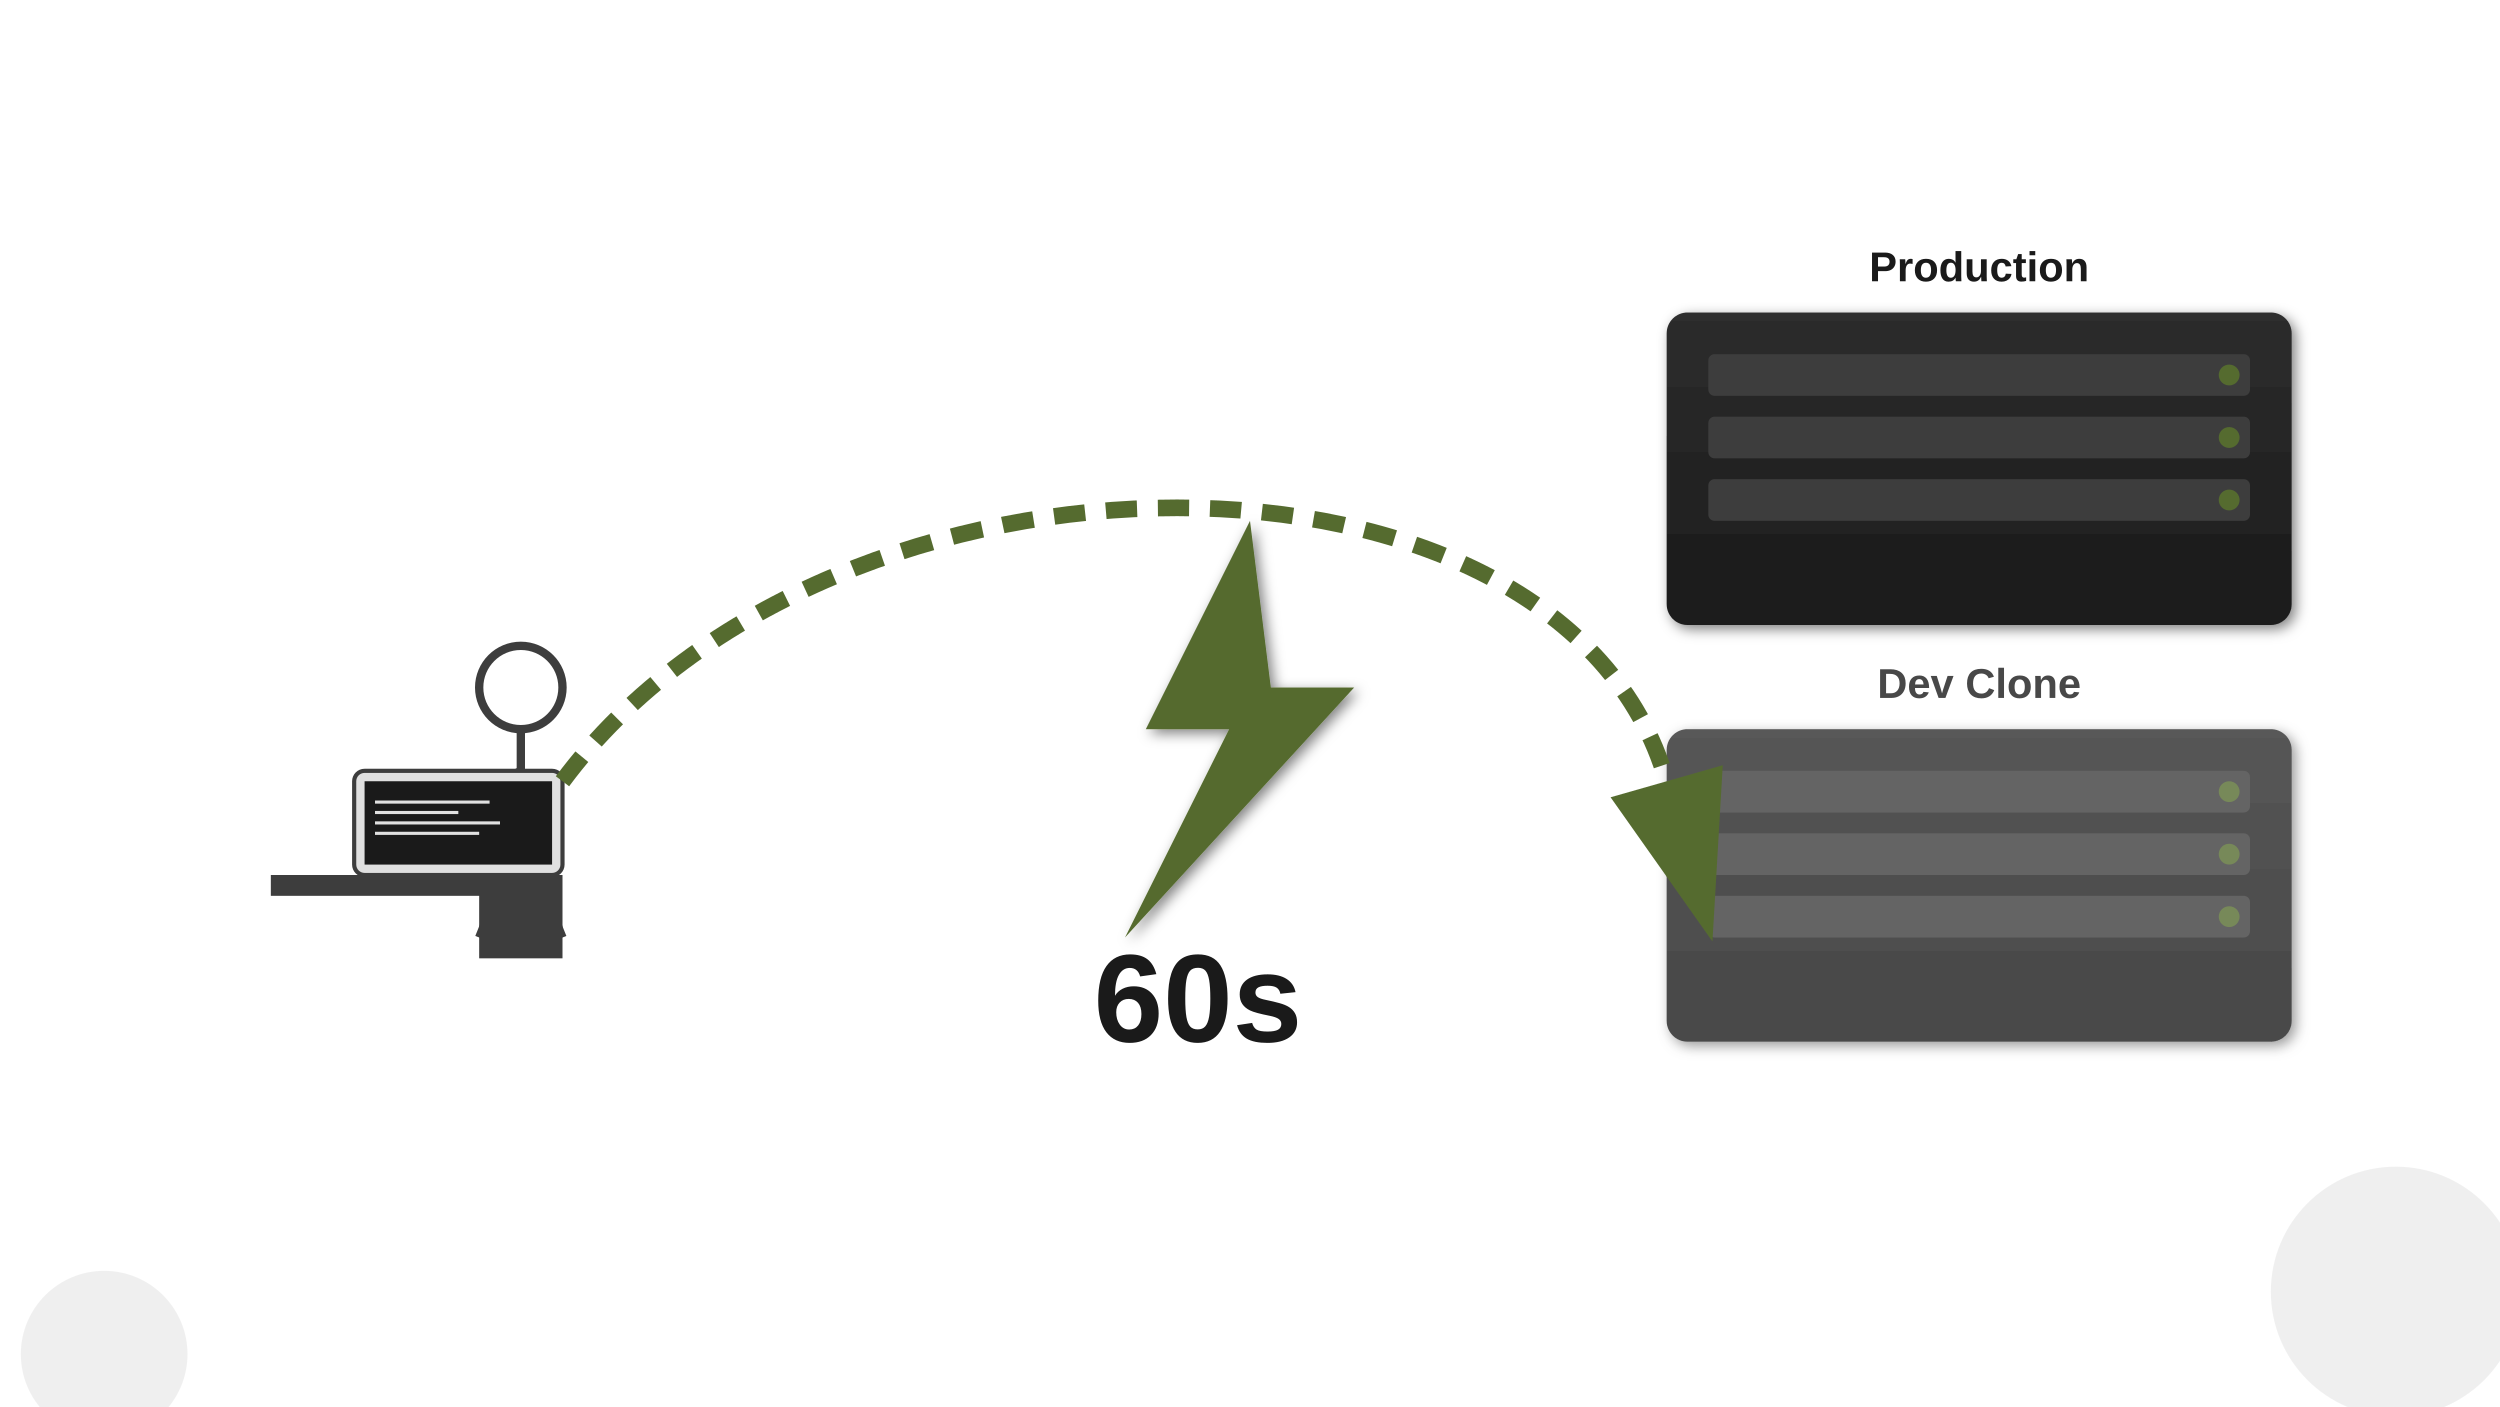
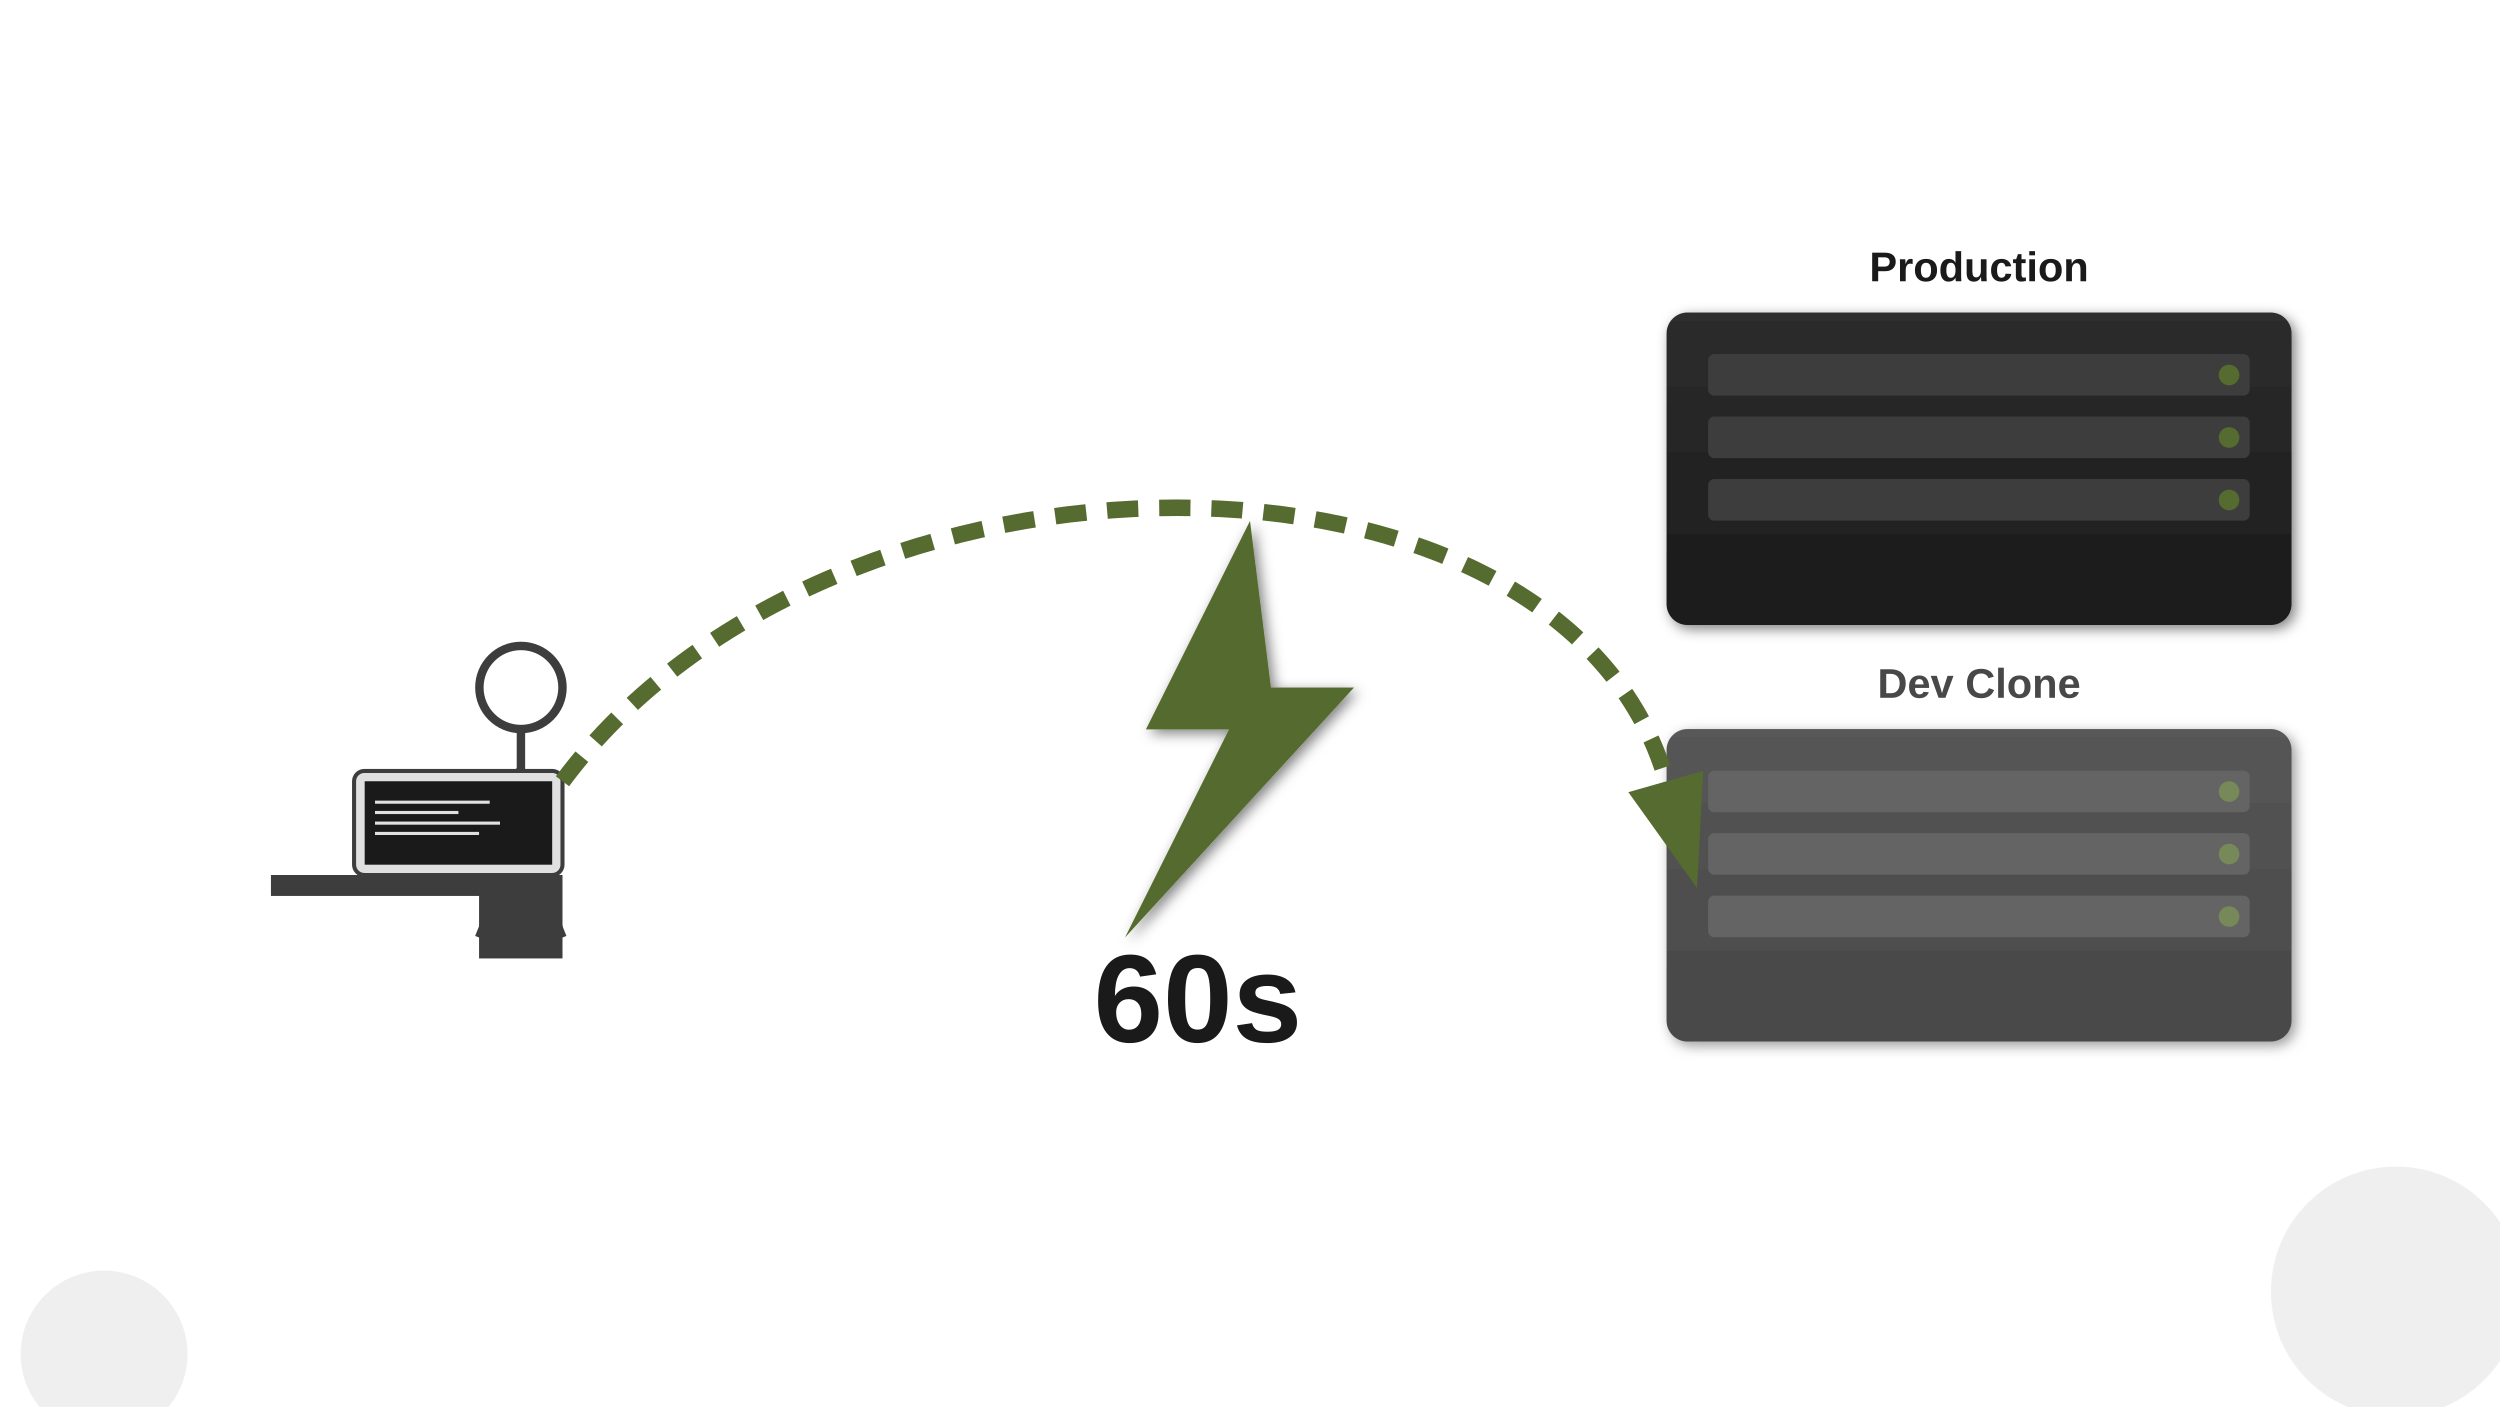
- <svg xmlns="http://www.w3.org/2000/svg" width="1200" height="675" viewBox="0 0 1200 675" style="background-color: #f5f5f5; font-family: 'Arial', sans-serif;">
+ <svg xmlns="http://www.w3.org/2000/svg" width="800" height="450" viewBox="0 0 800 450" style="background-color: #f5f5f5; font-family: 'Arial', sans-serif;">
  <defs>
    <filter id="dropShadow" x="-20%" y="-20%" width="140%" height="140%">
-       <feGaussianBlur in="SourceAlpha" stdDeviation="3" />
-       <feOffset dx="2" dy="2" result="offsetblur" />
+       <feGaussianBlur in="SourceAlpha" stdDeviation="2" />
+       <feOffset dx="1.3" dy="1.3" result="offsetblur" />
      <feComponentTransfer>
        <feFuncA type="linear" slope="0.5" />
      </feComponentTransfer>
      <feMerge>
        <feMergeNode />
        <feMergeNode in="SourceGraphic" />
      </feMerge>
    </filter>
    <linearGradient id="serverGradient" x1="0%" y1="0%" x2="0%" y2="100%">
      <stop offset="0%" style="stop-color:#2d2d2d;stop-opacity:1" />
      <stop offset="100%" style="stop-color:#1a1a1a;stop-opacity:1" />
    </linearGradient>
-     <marker id="arrowhead" markerWidth="10" markerHeight="7" refX="0" refY="3.5" orient="auto">
-       <polygon points="0 0, 10 3.5, 0 7" fill="#556b2f" />
+     <marker id="arrowhead" markerWidth="6.7" markerHeight="4.7" refX="0" refY="2.3" orient="auto">
+       <polygon points="0 0, 6.7 2.3, 0 4.7" fill="#556b2f" />
    </marker>
  </defs>
-   <circle cx="50" cy="650" r="40" fill="#e0e0e0" opacity="0.5" />
-   <circle cx="1150" cy="620" r="60" fill="#e0e0e0" opacity="0.5" />
-   <g id="developer" transform="translate(150, 400)">
-     <circle cx="100" cy="-70" r="20" fill="none" stroke="#3d3d3d" stroke-width="4" />
-     <line x1="100" y1="-50" x2="100" y2="0" stroke="#3d3d3d" stroke-width="4" />
-     <line x1="100" y1="-30" x2="60" y2="-10" stroke="#3d3d3d" stroke-width="4" />
-     <line x1="100" y1="0" x2="120" y2="50" stroke="#3d3d3d" stroke-width="4" />
-     <line x1="100" y1="0" x2="80" y2="50" stroke="#3d3d3d" stroke-width="4" />
-     <path d="M 120 60 L 80 60 L 80 20 L 120 20 Z" fill="#3d3d3d" />
-     <rect x="-20" y="20" width="120" height="10" fill="#3d3d3d" />
-     <rect x="20" y="-30" width="100" height="50" fill="#e0e0e0" stroke="#3d3d3d" stroke-width="2" rx="5" />
-     <rect x="25" y="-25" width="90" height="40" fill="#1a1a1a" />
-     <path d="M 30 0 L 80 0 M 30 -5 L 90 -5 M 30 -10 L 70 -10 M 30 -15 L 85 -15" stroke="#e0e0e0" stroke-width="1.5" />
+   <circle cx="33.3" cy="433.3" r="26.7" fill="#e0e0e0" opacity="0.5" />
+   <circle cx="766.7" cy="413.3" r="40" fill="#e0e0e0" opacity="0.5" />
+   <g id="developer" transform="translate(100, 266.7)">
+     <circle cx="66.7" cy="-46.7" r="13.3" fill="none" stroke="#3d3d3d" stroke-width="2.7" />
+     <line x1="66.7" y1="-33.3" x2="66.7" y2="0" stroke="#3d3d3d" stroke-width="2.7" />
+     <line x1="66.7" y1="-20" x2="40" y2="-6.7" stroke="#3d3d3d" stroke-width="2.7" />
+     <line x1="66.7" y1="0" x2="80" y2="33.3" stroke="#3d3d3d" stroke-width="2.7" />
+     <line x1="66.7" y1="0" x2="53.3" y2="33.3" stroke="#3d3d3d" stroke-width="2.7" />
+     <path d="M80 40 L53.3 40 L53.3 13.3 L80 13.3 Z" fill="#3d3d3d" />
+     <rect x="-13.3" y="13.3" width="80" height="6.7" fill="#3d3d3d" />
+     <rect x="13.3" y="-20" width="66.7" height="33.3" fill="#e0e0e0" stroke="#3d3d3d" stroke-width="1.3" rx="3.3" />
+     <rect x="16.7" y="-16.7" width="60" height="26.7" fill="#1a1a1a" />
+     <path d="M20 0 L53.3 0 M20-3.3 L60-3.3 M20-6.7 L46.7-6.7 M20-10 L56.7-10" stroke="#e0e0e0" stroke-width="1" />
  </g>
-   <g id="lightning-bolt" transform="translate(525, 250)">
-     <path d="M 75 0 L 25 100 L 65 100 L 15 200 L 125 80 L 85 80 Z" fill="#556b2f" filter="url(#dropShadow)" />
-     <text x="50" y="250" font-size="60" font-weight="bold" fill="#1a1a1a" text-anchor="middle">60s</text>
+   <g id="lightning-bolt" transform="translate(350, 166.7)">
+     <path d="M50 0 L16.7 66.7 L43.3 66.7 L10 133.3 L83.3 53.3 L56.7 53.3 Z" fill="#556b2f" filter="url(#dropShadow)" />
+     <text x="33.3" y="166.7" font-size="40" font-weight="bold" fill="#1a1a1a" text-anchor="middle">60s</text>
  </g>
-   <g id="servers" transform="translate(800, 150)">
+   <g id="servers" transform="translate(533.3, 100)">
    <g id="prod-server">
-       <rect width="300" height="150" fill="url(#serverGradient)" rx="10" filter="url(#dropShadow)" />
-       <text x="150" y="-15" fill="#1a1a1a" text-anchor="middle" font-weight="bold" font-size="20">Production</text>
-       <rect x="20" y="20" width="260" height="20" fill="#3d3d3d" rx="3" />
-       <rect x="20" y="50" width="260" height="20" fill="#3d3d3d" rx="3" />
-       <rect x="20" y="80" width="260" height="20" fill="#3d3d3d" rx="3" />
-       <circle cx="270" cy="30" r="5" fill="#556b2f" />
-       <circle cx="270" cy="60" r="5" fill="#556b2f" />
-       <circle cx="270" cy="90" r="5" fill="#556b2f" />
+       <rect width="200" height="100" fill="url(#serverGradient)" rx="6.7" filter="url(#dropShadow)" />
+       <text x="100" y="-10" fill="#1a1a1a" text-anchor="middle" font-weight="bold" font-size="13.3">Production</text>
+       <rect x="13.3" y="13.3" width="173.3" height="13.3" fill="#3d3d3d" rx="2" />
+       <rect x="13.3" y="33.3" width="173.3" height="13.3" fill="#3d3d3d" rx="2" />
+       <rect x="13.3" y="53.3" width="173.3" height="13.3" fill="#3d3d3d" rx="2" />
+       <circle cx="180" cy="20" r="3.3" fill="#556b2f" />
+       <circle cx="180" cy="40" r="3.3" fill="#556b2f" />
+       <circle cx="180" cy="60" r="3.3" fill="#556b2f" />
    </g>
-     <g id="dev-clone" transform="translate(0, 200)" opacity="0.8">
-       <rect width="300" height="150" fill="url(#serverGradient)" rx="10" filter="url(#dropShadow)" />
-       <text x="150" y="-15" fill="#1a1a1a" text-anchor="middle" font-weight="bold" font-size="20">Dev Clone</text>
-       <rect x="20" y="20" width="260" height="20" fill="#3d3d3d" rx="3" />
-       <rect x="20" y="50" width="260" height="20" fill="#3d3d3d" rx="3" />
-       <rect x="20" y="80" width="260" height="20" fill="#3d3d3d" rx="3" />
-       <circle cx="270" cy="30" r="5" fill="#556b2f" />
-       <circle cx="270" cy="60" r="5" fill="#556b2f" />
-       <circle cx="270" cy="90" r="5" fill="#556b2f" />
+     <g id="dev-clone" transform="translate(0, 133.3)" opacity="0.8">
+       <rect width="200" height="100" fill="url(#serverGradient)" rx="6.7" filter="url(#dropShadow)" />
+       <text x="100" y="-10" fill="#1a1a1a" text-anchor="middle" font-weight="bold" font-size="13.3">Dev Clone</text>
+       <rect x="13.3" y="13.3" width="173.3" height="13.3" fill="#3d3d3d" rx="2" />
+       <rect x="13.3" y="33.3" width="173.3" height="13.3" fill="#3d3d3d" rx="2" />
+       <rect x="13.3" y="53.3" width="173.3" height="13.3" fill="#3d3d3d" rx="2" />
+       <circle cx="180" cy="20" r="3.3" fill="#556b2f" />
+       <circle cx="180" cy="40" r="3.3" fill="#556b2f" />
+       <circle cx="180" cy="60" r="3.3" fill="#556b2f" />
    </g>
  </g>
-   <path d="M 270 375 C 400 200, 750 200, 800 375" stroke="#556b2f" stroke-width="8" fill="none" marker-end="url(#arrowhead)" stroke-dasharray="15, 10" />
+   <path d="M180 250 C266.7 133.3 500 133.3 533.3 250" stroke="#556b2f" stroke-width="5.3" fill="none" marker-end="url(#arrowhead)" stroke-dasharray="10, 6.7" />
</svg>
